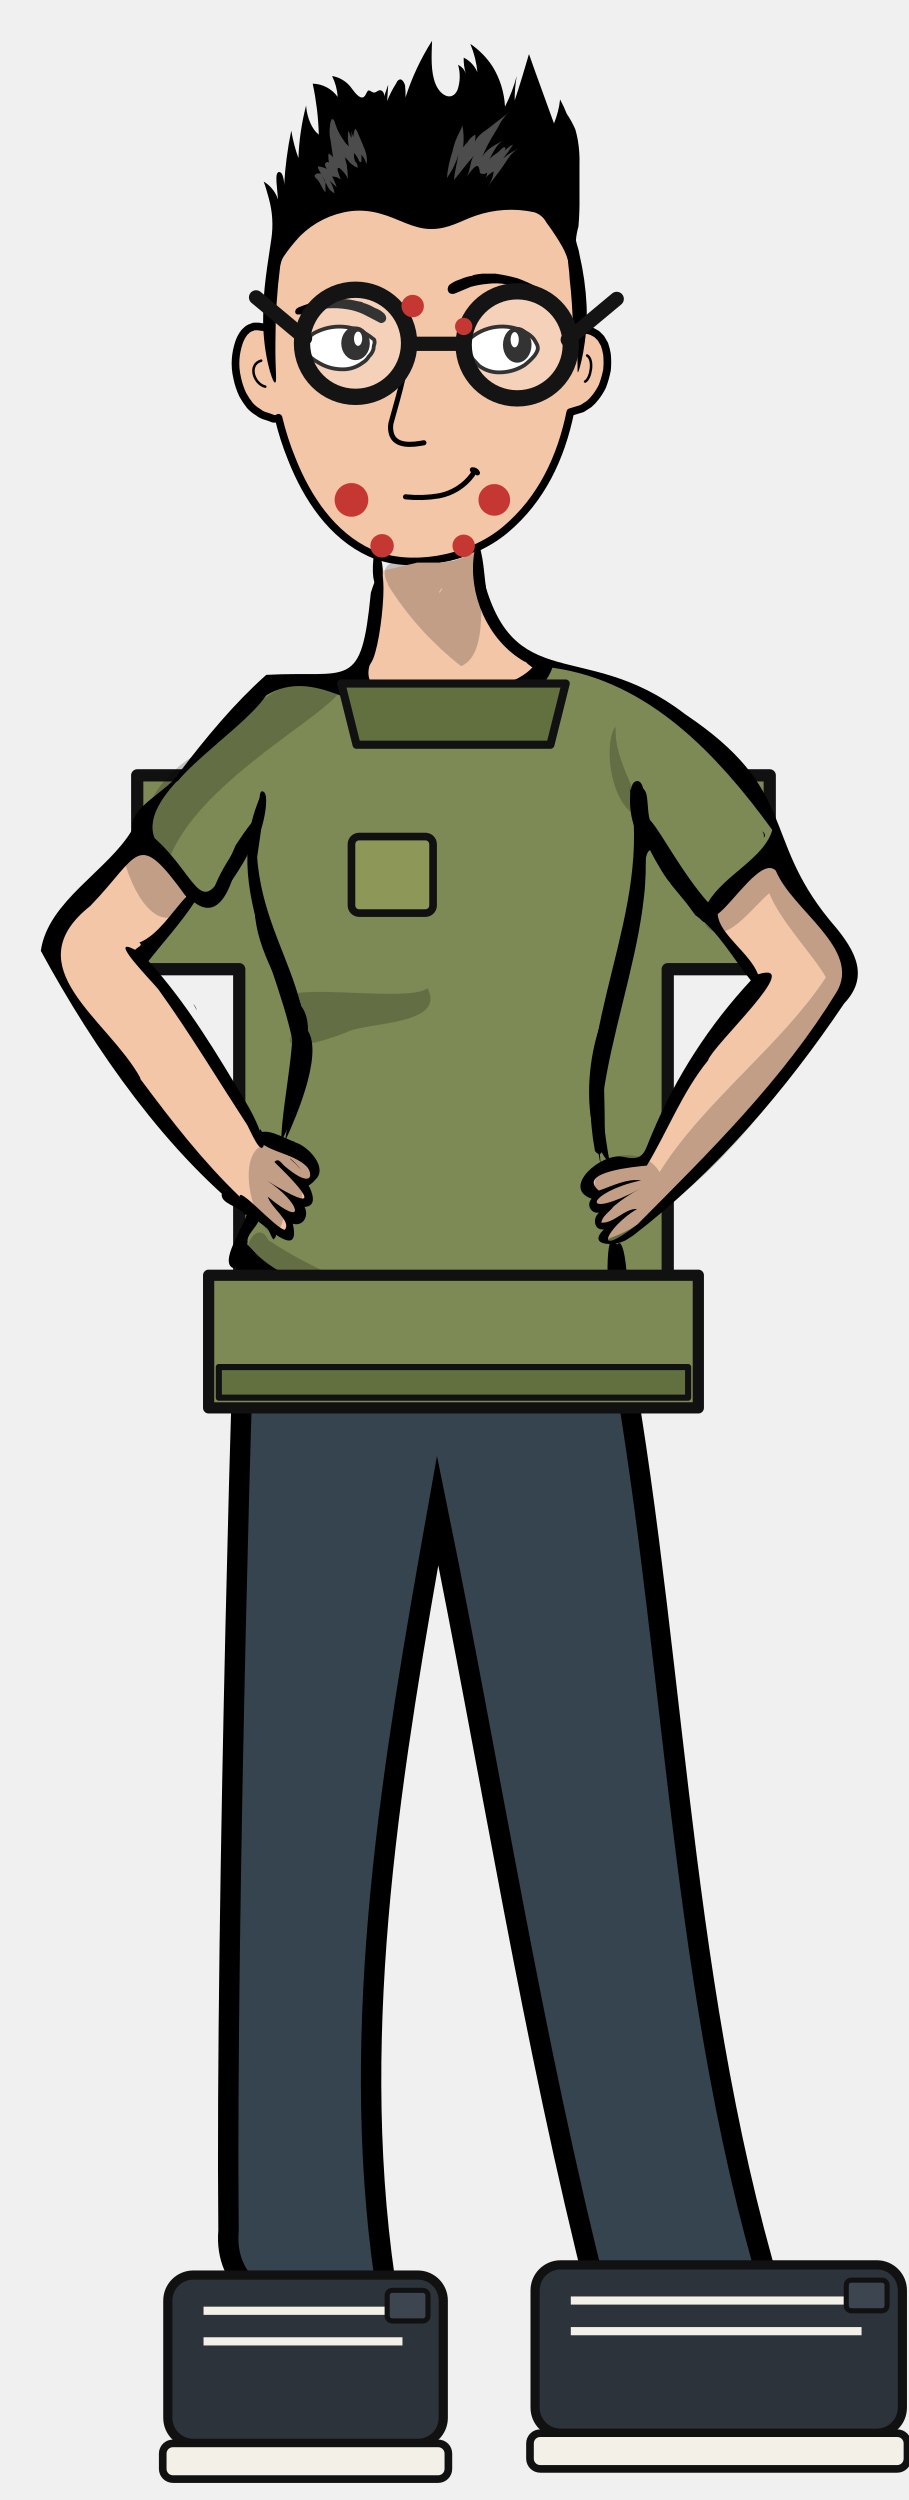
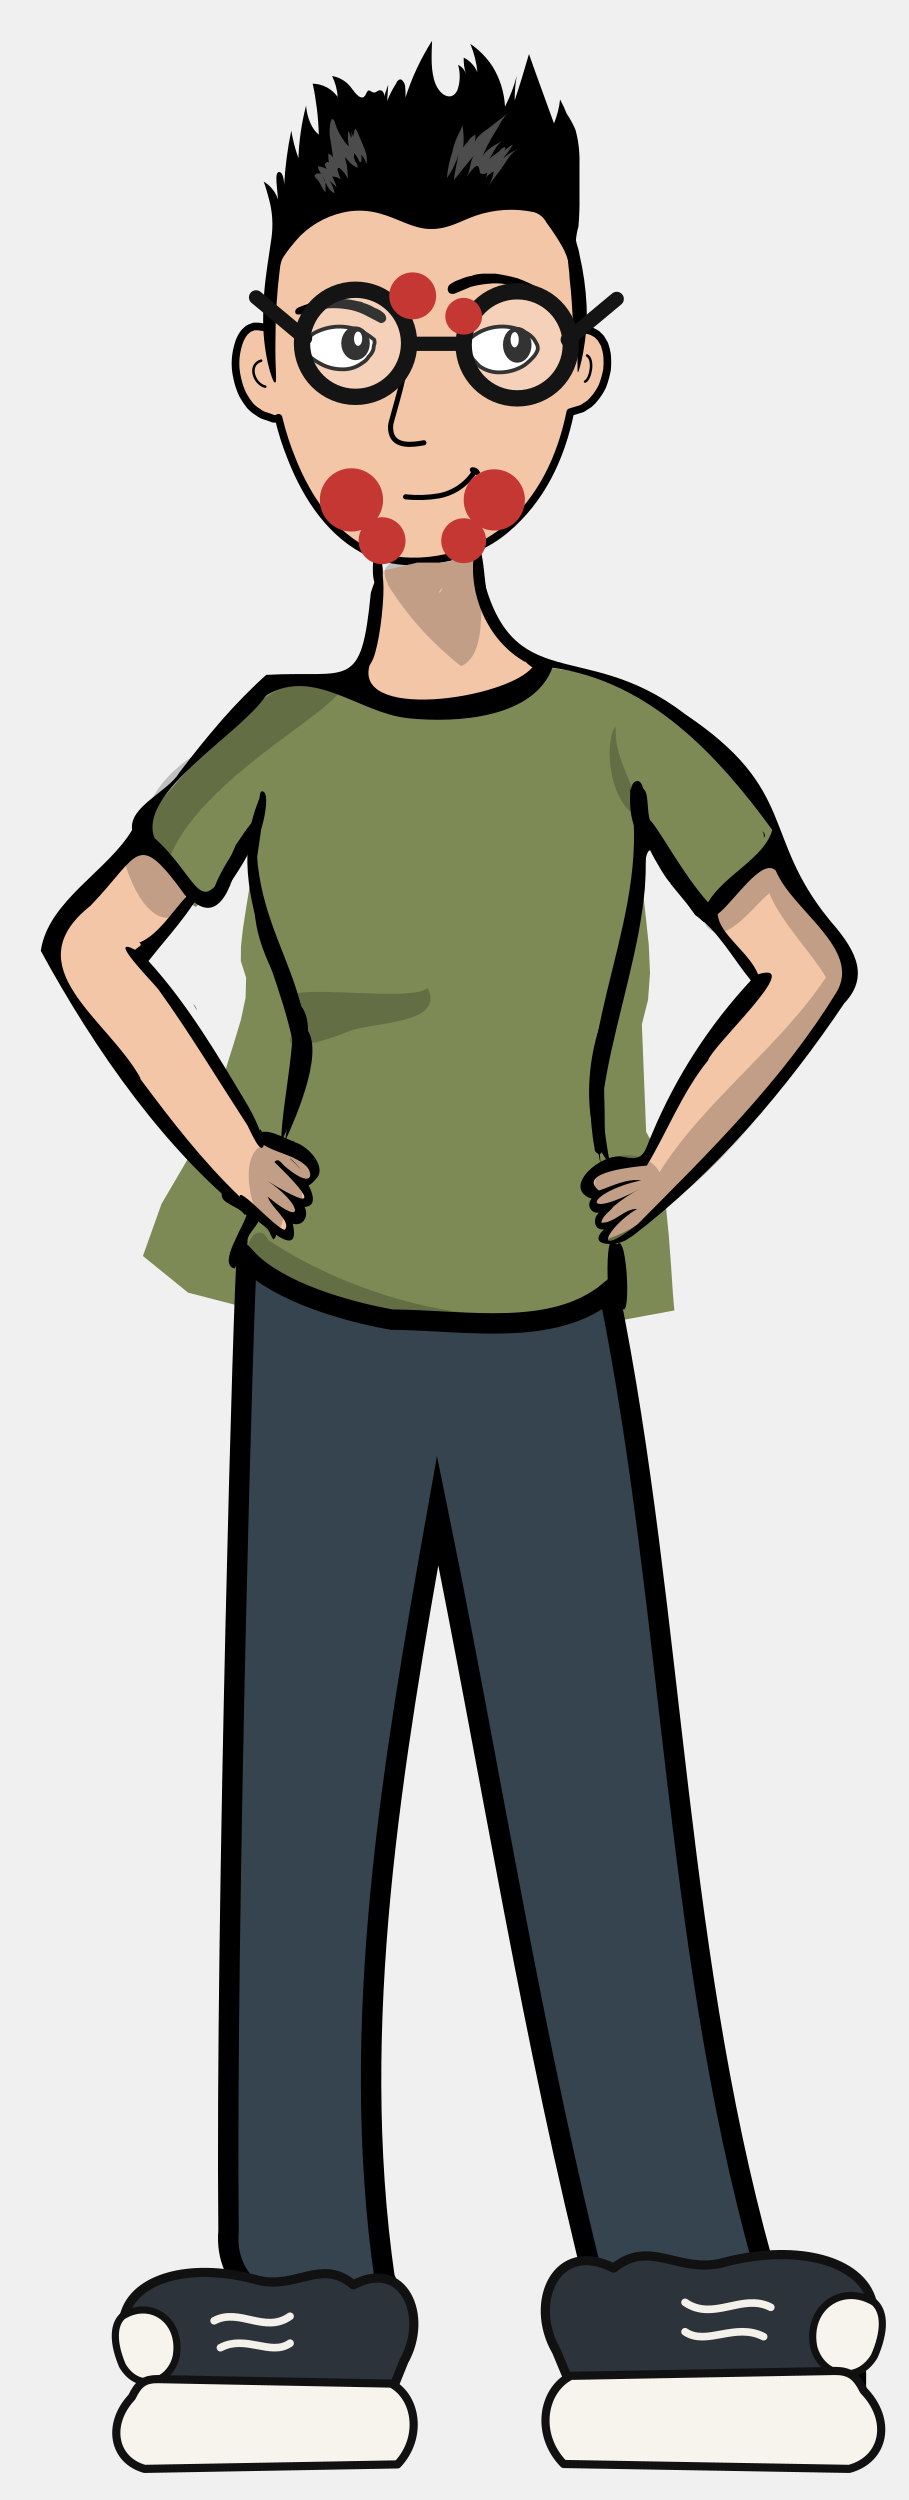
<svg xmlns="http://www.w3.org/2000/svg" width="178.1" height="490.1" viewBox="167.1 50 178.1 490.1">
-   <path fill="#7d8a55" stroke="#111" stroke-linejoin="round" stroke-width="2.4" d="M214 190h84v12h20v38h-20v82h-84v-82h-20v-38h20Z" />
  <svg width="500" height="600" preserveAspectRatio="xMidYMin slice" style="overflow:visible" viewBox="0 0 500 600">
    <svg width="500" height="600" style="overflow:visible">
      <svg width="500" height="600" preserveAspectRatio="xMidYMin slice" style="overflow:visible" viewBox="0 0 500 600">
        <svg viewBox="0 0 500 600">
          <path fill="#f3c6a8" stroke="#000" stroke-linecap="round" stroke-linejoin="round" stroke-width="1.5" d="M286.1 119.5a11.7 11.7 0 0 0-.5-2l-.7-1.2-.8-.8-.9-.5a3.5 3.5 0 0 0-1.1-.3h-1.9c-.1-3.5-.3-6.9-.7-10.3a16 16 0 0 0-.2-2.2c-.5-6.1-1.6-12.5-5.9-17.1s-11.7-4.9-17.7-5-13.5 0-19.8 2.4a22.2 22.2 0 0 0-9.5 6.5c-2.6 3.2-3.8 7.1-4.7 11a64 64 0 0 0-2 14.4l-.2-.2h-.4l-1.4-.2h-.8l-.8.3a1.8 1.8 0 0 0-.7.5 2.7 2.7 0 0 0-.7.8 6.7 6.7 0 0 0-.8 1.7 13.3 13.3 0 0 0-.6 3 12.2 12.2 0 0 0 .3 3.8 14.2 14.2 0 0 0 1.1 3.3 15.3 15.3 0 0 0 1.4 2.1 6.5 6.5 0 0 0 1.6 1.3 4 4 0 0 0 1.6.8l.6.2.8.3h.8l.2-.2a55 55 0 0 0 2.6 8.1c3 7.6 7.9 15 15.4 18.4s19.2 1.5 26.4-4.5 11-14.3 12.8-23.1l2.3-.7 1.4-.9a8.6 8.6 0 0 0 1.3-1.4 12 12 0 0 0 1.3-2.1 19 19 0 0 0 .9-3.2 16 16 0 0 0 0-3" />
          <path fill="none" stroke="#000" stroke-linecap="round" stroke-linejoin="round" stroke-width=".5" d="M218.3 120.7c-2.7.8-1.4 4.6.8 5.1m63.1-6.1c1.4.8.7 4.6-.4 5.1" />
          <path d="M282.1 109.9a56 56 0 0 0-1.4-10c-.1-.9-.5-1.8-.7-2.8a14 14 0 0 1 .5-2.7 57 57 0 0 0 .2-5.9v-6.3a24 24 0 0 0-.3-4.6 23 23 0 0 0-.5-2.2 18.7 18.7 0 0 0-1.7-3.1 24 24 0 0 0-1.3-2.8 17.1 17.1 0 0 1-1.2 4.7c-1.6-4.5-3.3-9-4.9-13.6-.9 3.1-1.8 6.1-2.8 9.1a26 26 0 0 1 .4-4.8 30 30 0 0 1-2.3 6 16.7 16.7 0 0 0-2.4-7.8 15.8 15.8 0 0 0-4.4-4.5 19.2 19.2 0 0 1 1.4 5.6 5.5 5.5 0 0 0-2.7-2.9 10.6 10.6 0 0 0 .4 3.1 2.9 2.9 0 0 0-1.5-1.7 8.2 8.2 0 0 1-.1 4.9c-1 2.3-3.3 1.3-4.3-1.1s-.8-5.6-.7-8.5a47.5 47.5 0 0 0-5.2 11.1 18.5 18.5 0 0 0-.1-2.4c-.2-.7-.7-1.3-1.1-1.1a1.1 1.1 0 0 0-.6.7 19.2 19.2 0 0 0-1.8 3.5c.1-1 .1-2.1.2-3.2l-.8 2.3c.1-.7-.4-1.3-.9-1.2s-.8.6-1.3.4-.6-.5-1-.3a7 7 0 0 0-.5.9c-.7 1.1-1.8-.2-2.6-1.3a5.9 5.9 0 0 0-3.9-2.5 10.8 10.8 0 0 1 1.1 4.1 6.2 6.2 0 0 0-4.9-2.6 54.7 54.7 0 0 1 1.2 10c-1.3-1-2.3-3.2-2.5-5.7a48.2 48.2 0 0 0-1.5 10.3 30.5 30.5 0 0 1-1.4-5.4 73 73 0 0 0-1.4 10.7 5.4 5.4 0 0 0-.3-1.9c-.2-.6-.7-.9-1-.5s-.2 1.2-.2 1.8l.3 3.4a6.4 6.4 0 0 0-2.8-3.5c.4 1.1.7 2.2 1 3.3a19.1 19.1 0 0 1 .5 7.9c-1.4 9.1-1.5 10.7-1.6 14.9-.2 7.2 1.8 13.4 2.3 13.3s0-2.1.1-8.3a113 113 0 0 1 .9-14.3 4.8 4.8 0 0 1 .7-2.1 33 33 0 0 1 3.2-4 17.3 17.3 0 0 1 9.9-4.9 14.7 14.7 0 0 1 5.9.5c3.4.9 6.4 3 9.9 3s5.8-1.6 8.7-2.6a21.4 21.4 0 0 1 11.5-.7 4 4 0 0 1 2.4 2 48 48 0 0 1 3.1 4.7c2.7 4.8 2.2 11.3 2.7 16.8s.2 7.9.4 7.9 2-6.2 1.7-13.1" />
          <path fill="#fff" d="m257.9 78.9.7-1v.5c0-.7 1.1-1.8 1.7-2a5.5 5.5 0 0 1-.2 1.8c.2-1.3 1.7-2.3 2.7-3l4.1-3.2c-.3 0-1.4 1.6-1.6 1.9a23 23 0 0 1-1.2 2.1 30.6 30.6 0 0 0-2.6 5.1c.7-1.8 2.8-2.8 4.4-3.6-1.6.8-2.1 2.5-3 3.9.4-.7 1.5-1.2 2.1-1.8s.9-.9 1.1-.7 0 .6-.2.8a5.9 5.9 0 0 1 1.8-1.4 28 28 0 0 1-2 2.8 12.7 12.7 0 0 1 3.1-2c-1.4.7-2.1 2-2.9 3.2s-2.2 2.9-3.2 4.4a6.9 6.9 0 0 0 1.2-3.1 4.4 4.4 0 0 0-1.5 1.2 4.4 4.4 0 0 0 .2-1 1 1 0 0 1-.9.3c-.7-.1-.5-.3-.6-.8s-.3-1.2-1.1-.4-1.1 1.4-1.7 2.1c1.1-1.1.8-3.4 1.8-4.6-1.4 1.6-2.7 3.3-4 4.9a15 15 0 0 1 .3-2.1l.6-3a14.7 14.7 0 0 1-2.3 4.7 23 23 0 0 1 1.1-5.2 13 13 0 0 1 .9-2.8c.2-.6 1.1-1.9 1-2.5a13.7 13.7 0 0 1 .2 4.5m-28 4.8c.1 0 .2.2.2.3h-.8c-.3.1-.6.3-.5.6l.2.3c.9.7 1.1 2 1.9 2.8v-2a4.7 4.7 0 0 0-.5-1 7.5 7.5 0 0 0-.7-1.2.8.8 0 0 0-.2-.4c-.1-.2-.1-.4.1-.5l.8.2.8.3a1.5 1.5 0 0 1-.4-.9c.1-.4.6-.6.8-.3a5.5 5.5 0 0 1-.1-1.8 1.8 1.8 0 0 1 .9.8l-.5-3.4a7.7 7.7 0 0 1-.2-1.5 6.6 6.6 0 0 1 .1-1.4 1.3 1.3 0 0 1 .1-.6 2.1 2.1 0 0 1 .2-.6c.4-.3.7.7.7.8a12.3 12.3 0 0 0 1.2 2.6l.8 1.2.4.4.3.3a8.1 8.1 0 0 1-.1-3.1c.2.4.3.8.5 1.3s.1-.8.1-1.2a4.2 4.2 0 0 0 .4 1.2 3 3 0 0 1 .2-1.3c0-.1.1-.3.2-.3s.2.3.3.4l1.1 2.6c.5 1.2 1.1 2.6.7 3.9a3.5 3.5 0 0 0-1-1.9 3.8 3.8 0 0 1 0 1.5.5.5 0 0 1-.4-.2 4.4 4.4 0 0 0-1-1.6v.9c.1.2.1.5.2.7a1.5 1.5 0 0 1 .5 1.3 5.6 5.6 0 0 1-1.5-1l-.6-.7-.4-.4c0 .1.1.2.1.4l.3 1.2a25 25 0 0 1 .2 2.7 5.1 5.1 0 0 0-1.6-2.1c-.2-.1-.4-.2-.4.1v.4l.6 1.7a2.7 2.7 0 0 0-1.7-.6 10.2 10.2 0 0 1 .9 2.1l-1.4-1.3a6.3 6.3 0 0 1 1 2.5 3.1 3.1 0 0 1-1.6-1.9h-.1" opacity=".3" />
        </svg>
      </svg>
    </svg>
    <svg width="500" height="600" style="overflow:visible">
      <svg width="500" height="600" preserveAspectRatio="xMidYMin slice" style="overflow:visible" viewBox="0 0 500 600">
        <svg viewBox="0 0 500 600">
          <path fill="none" stroke="#000" stroke-linecap="round" stroke-linejoin="round" d="M260.7 142.7a1 1 0 0 0-1-.6.8.8 0 0 0 .4.4 2.1 2.1 0 0 0-.4.6 10.6 10.6 0 0 1-6.5 4.1 24 24 0 0 1-6.6.2" />
          <path stroke="#000" stroke-miterlimit="10" stroke-width=".5" d="M238.2 109.6a9.4 9.4 0 0 1 2.3 1 4.6 4.6 0 0 1 1.8 1.1c.3.4.4.9 0 1.2s-.6.2-.9 0l-2.9-1.5a12 12 0 0 0-3.2-1 17 17 0 0 0-3.9-.2 20 20 0 0 0-5.5 1.2h-.5c-.3-.1-.2-.5 0-.7l.3-.2a23 23 0 0 1 3.7-1.2 16.8 16.8 0 0 1 4.4-.4 10 10 0 0 1 2.5.2l1.9.4m21.6-5.2a8.4 8.4 0 0 0-2.4.7 6.3 6.3 0 0 0-2 1 .9.9 0 0 0-.1 1.2.9.9 0 0 0 .9.1l3.1-1.3a19 19 0 0 1 3.3-.6 12.8 12.8 0 0 1 3.9.1 20.7 20.7 0 0 1 5.3 1.8h.4a.4.4 0 0 0 .1-.7l-.2-.2a28 28 0 0 0-3.6-1.6 33 33 0 0 0-4.3-.9h-2.5a12.5 12.5 0 0 0-1.9.3m-2.3 1.7h-.1" />
          <path fill="#fff" stroke="#000" stroke-linecap="round" stroke-linejoin="round" stroke-width=".75" d="M240.3 118.5a3.4 3.4 0 0 1-.9 1.4 3.4 3.4 0 0 1-1.2 1.2 6.3 6.3 0 0 1-4.1 1.3 8.9 8.9 0 0 1-4.7-1.4 6.8 6.8 0 0 1-2.1-1.7 3.3 3.3 0 0 1-.6-1 1.7 1.7 0 0 1 .1-1 3.6 3.6 0 0 1 .7-1 4.6 4.6 0 0 1 1.8-1.3 10.2 10.2 0 0 1 10.9 1.4c.2.1.3.2.3.4a1.3 1.3 0 0 1-.1.9c0 .3-.1.5-.1.8" />
          <ellipse cx="236.8" cy="117.3" rx="2.8" ry="3.3" />
          <ellipse cx="237.3" cy="116.4" fill="#fff" rx=".8" ry="1.4" />
          <path fill="#fff" stroke="#000" stroke-linecap="round" stroke-linejoin="round" stroke-width=".75" d="M259 118.8a6 6 0 0 0 .8 1.6l1.2 1.3a6.5 6.5 0 0 0 4.2 1.3 9.2 9.2 0 0 0 4.7-1.4 12 12 0 0 0 2-1.9 3.9 3.9 0 0 0 .6-1.1 1.7 1.7 0 0 0-.1-1 7.5 7.5 0 0 0-.7-1.2 5.2 5.2 0 0 0-1.7-1.3 9.6 9.6 0 0 0-11 1.5c-.1.1-.3.2-.3.4s.1.7.1 1a2.4 2.4 0 0 0 .2.8" />
          <ellipse cx="268.5" cy="117.6" rx="2.8" ry="3.5" />
          <ellipse cx="268" cy="116.6" fill="#fff" rx=".8" ry="1.5" />
          <path fill="none" stroke="#000" stroke-linecap="round" stroke-linejoin="round" d="M246.5 116.4a22.2 22.2 0 0 1-.5 8.1c-.6 2.7-1.4 5.3-2.1 7.9a4.3 4.3 0 0 0-.1 2.5c.7 2.8 4.3 2.3 6.4 1.9" />
        </svg>
      </svg>
    </svg>
    <svg width="500" height="600" style="overflow:visible">
      <svg width="500" height="600" preserveAspectRatio="xMidYMin slice" style="overflow:visible" viewBox="0 0 500 600">
        <svg viewBox="0 0 500 600">
          <defs>
            <mask id="a" width="44.95" height="22.26" x="292.31" y="503.34" maskUnits="userSpaceOnUse">
              <path fill="#fff" fill-rule="evenodd" d="M292.3 503.3h44.6v21.8h-44.6z" />
            </mask>
          </defs>
-           <path fill="#7d8a55" fill-rule="evenodd" d="M274.3 180.8c18.7.6 37 18 45.5 33.5-17.5 17.6-11.5 20.3-27.2-1.3.2 11.5-2.6 27.4-7.5 37.8l-1.1 21.1c3.1 4.1 3.4 29.8 3.9 35-13.3 6.6-89.2 6.8-70.8-20.9l7.8-18.9c.3-8 2.5-22-3.6-28.7-2.7-5.9-5.2-18-4.2-24.5-3 2.1-6.8 10.7-8.3 13.9-5.1-1.3-11.4-12.5-13.9-16.5 6.9-8.1 17.4-20.1 24.7-27.9 19.6-.4 37.1 13.4 54.7-2.6" />
+           <path fill="#7d8a55" fill-rule="evenodd" d="m274.3 180.8 7.96 1.23 7.75 2.96 7.37 4.37 6.83 5.44 6.12 6.19 5.25 6.61 4.22 6.7-5.41 6.6-2.73 4.62-1.99 2.46-2.4.14-3.57-2.34-5.03-4.98-6.07-7.8.05 5.17.38 5.53.64 5.73.61 5.75.25 5.59-.39 5.26-1.21 4.77.84 21.1 1.65 2.96 1.25 4.86.9 6.04.64 6.47.46 6.17.34 5.14.29 3.36-12.88 2.37-19.88 1.22-22.96-.32-22.16-2.24-17.45-4.52-8.85-7.18 3.65-10.23 11.07-18.9.55-3.76 1.12-4.26 1.42-4.52 1.38-4.57.93-4.37.11-3.94-1.04-3.28.03-2.87.38-3.43.58-3.77.63-3.92.51-3.84.36-3.58.3-3.09-1.33 1.26-1.45 1.85-1.65 2.23-1.83 2.41-1.93 2.36-1.85 2.12-1.55 1.67-1.86-1.11-1.53-2.03-1.36-2.64-1.39-2.96-1.55-2.97-1.63-2.68-1.29-2.11 3.16-3.69 3.48-4.02 3.68-4.22 3.77-4.26 3.73-4.18 3.58-3.95 3.3-3.58 8.28.57 8.06 1.54 7.88 1.74 7.73 1.16 7.64-.17 7.57-2.28z" />
          <path fill="#f3c6a8" fill-rule="evenodd" d="M194.9 214c-29.2 30-18.5 20.2 1.9 53.4 6.8 7.8 17.1 21.8 27.4 24.7.1-2-.8-3.8 2-3.3-.3-2.2-.8-3.1 1.7-3.6-2.5-4.8 1.3-3 .6-7.7-1.9-2.1-7.9-4.1-10.6-4.7-4.7-9.2-16.5-26.5-23-34.6 12-14.9 12.2-9.2 0-24.2m110.7 14.6c.2 0 10.1 13.8 10.2 13.8-8.3 9-17.5 24.9-22.4 36.1l-4.6-.6c-1.9 1-7 2.3-6.4 5.3 1.7.6 1.1 2.7.9 3.9 2.9.1 1.2 1.5.7 3.1 3-.6 1.2 1.5 1.1 3 17.7-4.7 39.5-37.1 49.7-52.7-18.8-26.2-10.3-29.1-29.2-12.2m-43.7-60-1.5-10.2-1.7.7-1.2.6-1.5.5-2.7.4h-4.4l-7.3 1.7c.1 6.1-2.7 17.2-5.9 22.5 4.6 3.9 19.2 3.2 24.7 3.1l13.9-6c-4.3-2.3-10.2-8.9-12.4-13.3m-42.6 328.1c-5.2 13.2-3.3 15 2.1 27.2 12.7-2 16.4-13.4 16.7-24.7Zm76.8 10.1c15.7-1.4 20.9-8.1 32.9 6.6l-3.7 6.2c-8.5.6-21.7-1.3-29.2-5.7Z" />
          <path d="M261.6 157v.2a5.6 5.6 0 0 1-2.8 1.6l-1.2.6-1.5.5-2.7.4H252a19.7 19.7 0 0 1-4.2-.1h-.8a6 6 0 0 1-2-.3c-2.2.6-3.3 1.8-1.8 4.7h-.1a61.6 61.6 0 0 0 14.4 16c6.3-2.7 2.9-17.7 4.1-23.6m-8.3 9.3a.4.4 0 0 0-.1-.3l.6-.8c0 .4-.4.7-.5 1.1" opacity=".2" />
          <path fill-rule="evenodd" d="M229 182.7c-8 1.1-14 7-19.1 13-9.4 3.4-20.6 15.4-10.1 24.1 6-20.5 49.1-37 29.2-37.1m-7.3 91.6c-12.2-2.3-2 26.4 1 14.5 3.1 3.5 3.9-4 3.6-6 4.8-2.4-.6-8.8-4.6-8.5" opacity=".2" />
          <path fill-rule="evenodd" d="M285.5 305.3c-20.7 7-48.2-.5-65.8-12.2-2-4.1-5.3 1.3-3.6 3.7 2.4 5.6 6.9 9 12.1 12.1l-.4-.3c13.8 8.4 46.1 16 55.7 2.1 1.1-.7 1.7-2.7 3.4-1.4 1.7-.5.4-4.6-1.4-4m-91.8-93.5c-.8 2.1-2.9 3.2-2.6 5.8 6.3 23.1 19.9 8.5 6.8-1.7-2.4-.3-1.8-6-4.2-4.1m126 9.1c0-2-.7-3.8-2.4-2.8-3.8 2.1-7.3 10.9-11 9.3-1.5.5-1.4 3.1-.7 4.2 3.5 4.1 8.7-3.4 12.3-6.5 2.3 5.7 8.8 12.3 11.1 16.5-8.6 13.2-24.3 24.7-32.6 38.2-1.3-2.4-4.3-3.9-8.5-3.1-7.7 3.8-3.1 11.9-1.2 17.1 2.6 2.5 2.3-3.6 5-2.3a11.2 11.2 0 0 0 4.2-3.8c15.2-10.1 27.5-28.6 38.4-43.5 1.4-8.7-7.9-17.7-14.6-23.3m-68.8 22.8c-4.1 3.7-40.2-3.8-24.1 6.4-8.7 8 4.5 3.9 8.6 2.1s19.3-1.3 15.5-8.5m36.3-50.2c-1.8 5.2.5 15.9 5.9 16.8-1.1-5.4-5.7-11.6-5.3-17.8a2.1 2.1 0 0 0-.6 1" opacity=".2" />
          <path fill-rule="evenodd" d="M205.7 248.1a3.3 3.3 0 0 0-.7-1.3zm18.3 29.1a21 21 0 0 1 2.1 2.1 14.7 14.7 0 0 0-2.1-2.2m2.4 3" />
          <path d="M329.6 230.2c-13.3-16.4-6-25.3-28.2-40.2-20.7-16-35.5-1.6-40.7-32.1h-.2c-.6 8.6 2.8 19.1 11.5 22.1-3 6.6-35.3 11.8-32.5.6a3.3 3.3 0 0 1 .3-.6c2.4-3.2 4.1-26.9 0-13.8-1.9 19.5-4.2 15.2-20.5 16.1-6.3 5.6-11.9 12.4-17 19.1-2.2 3.8-10 6.7-9.3 11.3-4.7 8-16.5 13.9-17.9 23.7 10.5 19.3 24.8 40 42.3 53.3 0-.2 0-.3.1-.4 2 1.3 8.6 7.7 7 .6 2.1.6 3.2-1.6 2.3-3.3 2.6-.1 1.5-2.9.8-4.2 5.2-3-3.2-9.4-6.9-8.9.1-.2.1-.4.2-.5a3 3 0 0 1-2.8-1.7 4 4 0 0 1-.1.5v-.2l-.3-.8a34.5 34.5 0 0 0-2.4-4.7c-5.6-9.4-11.6-19.5-19.1-27.7 2.5-3.2 6.4-7.5 9-11.5 6 4.6 8.3-6.8 9-10.9 4.9-7 1.7 9.7 2.8 12.3.4 8.5 5.7 15.3 8.5 23 .9-9.8-8.4-17.5-8.1-27.7-1.3-5.5 5.1-22-4.1-7.9-6.9 16.8-6.7 6.8-15.9-1.4-3.5-9 16.7-20.2 21.9-28 9.4-5.6 18.2 3.5 27.8 4.5s24.6 0 28.3-9.9c18.9 2.6 32.4 17.1 43.1 31.8-1.5 5.5-9.5 8.9-12.6 14.2-10.1-11.4-15.5-30.4-12.4-1.7-.7-18.6 5-2 9.9 4.2 4.4 2.9 7.5 8.7 10.9 12.8a101.6 101.6 0 0 0-19.3 29.9c-1.6 3.5-1.4 5.7-5.7 4.7s-12.3 6.1-6.2 8.2a1.6 1.6 0 0 0 1.5 2.7c-1.4 1-1.1 3.6.9 3.3-3.6 3.5 2.8 3.4 4.8 1.8l.8-.5c16.3-12.5 30-28.5 41.5-45.6 5.5-5.8 1.5-11.3-3-16.5m-126-4.4c-2.8 3-5.5 7.5-9.2 9 .9.5-.4.9-.8 1.4-5.8-3 3.4 6.3 4.5 7.7 6.2 8.6 11.7 17.8 17.5 26.7.6 1.1 2.9 6.7 3.3 3.4 9.1.2 12.8 12.1 4 4.6-.7-.6-1.2-1.7-2-.8 6.6 6.4 9.5 10.4-1.4 3.7 6.4 4.1 8 9.7.1 3.1.6 2.2 4.8 4.9 3.3 6.5-1.9-.4-9-8.6-8.8-6.5-7.3-7-13.4-14.9-19.5-23.1v-.2c-6.3-11.5-24.9-21.7-9.8-33.7 9.8-10.1 9-15.4 18.8-1.8m127.5 18.7c-10.6 17.3-25.1 31.5-39 45.5-9.3 7.3-6 .5-.1-3-2.5-.1-4.4 2.8-7 2.7.1-1.3 1.7-2.2 2.4-3.2a27 27 0 0 1 5.3-3.5c-12.3 6.6-10.7.7.1-1.6-2.9-.4-5.6 1.1-8.3 2-4.5-3.7 7.4-4.7 9.4-4.9 3.9-6.4 7-14.5 12-20.6.8-2.9 19.3-19.8 9.8-16.9-1.6-4.2-7.7-7.9-7.9-11.8 3.1-2.3 8.7-11.3 11.4-8.5 3.2 7.8 16.9 15.4 11.9 23.8" />
          <path fill="#35444e" fill-rule="evenodd" stroke="#000" stroke-miterlimit="10" stroke-width="4" d="M318.3 499.4c-19-63.6-18.8-132.2-31.8-196.2-11 9.1-28.1 5.6-42.6 5.5-8.5-1.5-22.2-5.3-28.4-11.9-.5 1.1-4.2 129-3.6 190.5-1.8 21.6 36.1 18.2 30.6 9.3-7.2-50.1 1.6-101 10.4-150.5 10.5 51.5 18.6 104 31.5 154.7 1.3 3.3 3 8 7.2 8.3 7.7-.9 28.5 2.1 26.7-9.7Z" />
          <path fill-rule="evenodd" d="M316.6 213.1a1.1 1.1 0 0 1 .2 1.1c.5-.3.2-.9-.2-1.2ZM215.7 499.4c-17 42.5 27.1 44 22.6 2-5.5-2-2.7 17.9-8.2 22.1-9.3 14.8-17.9-4.3-15.2-14.3-1.1-2.6 5.5-11.4.8-9.8" />
          <path fill-rule="evenodd" d="M226 525.5h.5l-.5.2v-.3m-5.3-6.2 1.3 1.1c-1 .5-1.1-.3-1.3-1.1m10.3-.2h.1a17.2 17.2 0 0 1-2.6 4.6c.4-1.8.9-3.6 2.5-4.5m5-20.5c-3.5 4.5-1.8 12.4-6 17.1-8.7 8.4-12.8-7.5-10.1-14.2-.1-2.8-3-1.1-2.6 1-7.3-.7-1.6 17.9.2 21.8.9 9.7 12.4 6.3 15.3-.5s8-22.4 3.2-25.2" />
          <g mask="url(#a)">
            <path fill-rule="evenodd" d="M316.3 503.6c-3.5 4.1 5.2 3.8 7.4 5.2 31.1 15.5-26.4 19.4-30.2 3.6 3.9-11.3-6.8 1.7 3.9 7.5 26.1 15.7 64-4.8 18.9-16.3" />
          </g>
          <path fill-rule="evenodd" d="M303.4 517.3a39 39 0 0 0 4.9 1.2 8.3 8.3 0 0 1-4.9-1.2m-2.7-4.2h.1a.1.1 0 0 1-.1-.1m21.7-6.7c-1 3.4 9.7 8.7-.1 10.3h.1c-8.8-.2-21.2 1.1-23.2-8.5-6-3.6-6.9 6.4-3.8 9.8 14.7 13.6 61.3 3.8 27-11.6m-105-6.1c-3 3.1-2 8.8-2.5 12.9-3.9-1.7 1.1 16.7 3.8 14.1 2-.9 3.1-2.3 2.6-4.7.1 5 1.6 5 3.9.8-.8 1.4.9 3.1 2 1.7.1 6.1 8.8-7.6 4-7.2-1.5.8-2.4 2.4-3.7 3.6-.6-2.3-3-.7-4.1.5-.2-1.8-2.3-4.9-4-2.6a1.2 1.2 0 0 0-2 .1c-2.9-5.6 2.6-15 0-19.2m.9-295c-.4.5-.2 1.1-.4 1.7v-.2a8.3 8.3 0 0 0-.3 2.2c0 1.6-1.2 3.7-.4 5.2s3.6-9.9 1-8.9m73.3-1.9c-1.7 1-.9 10.9 1.7 10.1.6-1.4 1-11.8-1.7-10.1m-51.2-43.8c-.8 8.3 3 5.9 1.5 0-.6.3-1.2-1.3-1.5 0m33.7 20.6c-2.4-1.8-5.3-3.1-7.5-5.2-5-4.1-3.8-12.7-5.3-17.4a4.1 4.1 0 0 1-1.1.7c-1.4 8.1 2.6 17.5 10 21.6a.1.1 0 0 0-.1-.1h.1c1 1.2 5 3.5 3.9.4m14.8 63.3c-6.9 8.2-8.7 27.8-2.1 34.8-2.3-11.9-2.6-24.4 3-35.8zm-2 50c-1.2 1.9-.6 18.7 1.7 11.6-1.2-3.1 2-11.5-1.7-11.6" />
          <path fill-rule="evenodd" d="M290.5 204.3c4.8 24.7-11.4 46.7-6.8 71.1v.2c3.8 4.8.5-18.5 2.5-21.9 4.9-14.1 10.9-38.6 4.3-49.2m-66 41.5c-1.1 4 3.3 11.2 1.7 16.8.3-4.9 3.6-14.4-1.7-16.8m.8 29.4a.9.9 0 0 0 .9.4 2.3 2.3 0 0 0-1-.7v.3m-6.2 14.8c.9.7 1 1.9 1.7 2.8 1.5-1.3-.7-2.5-1.7-2.8m-4.1 7.1c-.1.6.5 1.1 1.2 1.1l-1.1-1.6a.7.7 0 0 0-.1.5" />
          <path fill-rule="evenodd" d="M225.2 249.5c.2 3.8 1.5 8.1 1.1 12.1-.3-3.1 2.4-11.6-1.1-12.1m-1.4 24.8-.4-.5a.7.7 0 0 0 .4.5m-8.6 19.7c-5.2 4.5-.7 4.9.4-.4-.2.1-.3.3-.4.4" />
          <path fill-rule="evenodd" d="M218.2 206c-9.2 20.7 9 39.3 7.1 60.1 7.7-24.1-12.1-32.6-7.1-60.1m6.5 69.1a1.2 1.2 0 0 0 1 .2l-1.5-.7z" />
          <path fill-rule="evenodd" d="M216.6 211.2c-2.8 4.8-7.9 10.9-8.2 16.1 1.6.2 12.9-17 8.2-16.1m.4 77.2a1.1 1.1 0 0 0-.6.7h-.1c-5.2 2-3.1 16.5-.6 4 0 .1 0 .2-.1.2-.2-1.7 3.9-4.3 1.4-5m6.9-45.6c2.1 9.7-1.4 21.8-1.7 31.1 4-7.1 7.6-23.7 1.7-31.1" />
          <path fill-rule="evenodd" d="M215.6 287.6c-.5 2.8-6 10.2-2.5 11.1 1-1.8 5.3-11.4 2.5-11.1" />
          <path fill-rule="evenodd" d="M210.6 283.9c-.5 2.1 3.4 2.5 4.4 4.2 3.5.1-3.4-4.6-4.4-4.2m6.6-11.1c2 3.8 10.6 3 11.4 8.7 3.2-2.2-1-6.9-3.8-7.6h.2c-2.2-.7-6.2-3.4-7.8-1.2" />
          <path fill-rule="evenodd" d="M226.6 251.1c.6 7.5-2.9 15.7-3.6 22.6 2.3-5 8.3-18.9 3.6-22.6m66.3-46.6c-.7 2.4.3 5.3 1 7.6-3.5-2.3 3.1 9.7 4.7 11.1h-.1l3.7 4.5c9.4 11.2-5.8-11.4-6.3-14.1-.2-.5-.4-1.1-.7-1.7v.2c-1.8-1.9-.4-7.4-2.4-7.6" />
          <path fill-rule="evenodd" d="M291.4 206.7c6.1 24.6-12 48-6.5 71.8-2.6-22.5 14.9-51.3 6.5-71.8m-3.4 87.4c.1.8.1 1.5.2 2.2-2.4-.9-.5 15 .4 9.1 2.4 6.7 1.6-14.8-.6-11.3" />
        </svg>
      </svg>
    </svg>
  </svg>
  <g fill="none" stroke="#141414" stroke-linecap="round" stroke-linejoin="round">
    <circle cx="236.8" cy="117.3" r="10.5" fill="#fff" fill-opacity=".2" stroke-width="3.2" />
    <circle cx="268.5" cy="117.6" r="10.5" fill="#fff" fill-opacity=".2" stroke-width="3.2" />
    <path stroke-width="2.8" d="M247.3 117.4H258m-31.1-1.1-9.6-8m61.1 8.3 9.6-8" />
  </g>
  <g fill="#c43732">
-     <circle cx="248" cy="110" r="2.2" />
-     <circle cx="258" cy="114" r="1.7" />
-     <circle cx="236" cy="148" r="3.3" />
-     <circle cx="242" cy="157" r="2.3" />
-     <circle cx="264" cy="148" r="3.1" />
-     <circle cx="258" cy="157" r="2.2" />
+     <circle cx="248" cy="108" r="4.6" />
+     <circle cx="258" cy="112" r="3.6" />
+     <circle cx="236" cy="148" r="6.2" />
+     <circle cx="242" cy="156" r="4.6" />
+     <circle cx="264" cy="148" r="6" />
+     <circle cx="258" cy="156" r="4.4" />
  </g>
  <g stroke="#111" stroke-linejoin="round">
-     <path fill="#62703f" stroke-width="1.6" d="M234 184h44l-3 12h-38Z" />
-     <rect width="16" height="15" x="236" y="214" fill="#8d9858" stroke-width="1.5" rx="1.5" />
-     <path fill="#7d8a55" stroke-width="2.2" d="M208 300h96v26h-96Z" />
-     <path fill="#62703f" stroke-width="1.2" d="M210 318h92v6h-92Z" />
+     <path fill="#2c333a" stroke-width="1.8" d="M236.36 497.92c9.92-5.28 14.88 6.16 9.92 14.96l-2.48 6.16h-42.16c-7.44-1.76-12.4-8.8-9.92-15.84s13.64-9.68 26.04-6.16c7.44 1.76 12.4-4.4 18.6.88Z" />
+     <path fill="#f7f4ee" stroke-width="1.4" d="M191.1 504.08c5.58-3.52 11.78.88 10.54 7.92-1.24 5.28-7.44 7.04-10.54 1.76-1.86-4.4-1.86-7.92 0-9.68Z" />
+     <path fill="#f7f4ee" stroke-width="1.6" d="m197.92 516.4 45.88.88c4.96 2.64 6.2 10.56 1.24 15.84l-49.6.88c-6.2-1.76-7.44-8.8-2.48-14.08 1.24-2.64 2.48-3.52 4.96-3.52Z" />
+     <path fill="none" stroke="#f4f1ea" stroke-linecap="round" stroke-width="1.5" d="M209.08 504.96c4.96-2.64 9.92 2.64 14.88-.88m-13.64 6.16c4.96-2.64 9.92 1.76 13.64-.88" />
  </g>
  <g stroke="#111" stroke-linejoin="round">
-     <rect width="54" height="33" x="200" y="496" fill="#2c333a" stroke-width="1.8" rx="5" />
-     <rect width="56" height="7" x="199" y="529" fill="#f3f0e8" stroke-width="1.5" rx="2" />
-     <path fill="none" stroke="#f3f0e8" stroke-width="1.6" d="M207 503h39m-39 6h39" />
-     <rect width="8" height="6" x="243" y="499" fill="#3d4650" rx="1" />
-   </g>
-   <g stroke="#111" stroke-linejoin="round">
-     <rect width="72" height="33" x="272" y="494" fill="#2c333a" stroke-width="1.8" rx="5" />
-     <rect width="74" height="7" x="271" y="527" fill="#f3f0e8" stroke-width="1.5" rx="2" />
-     <path fill="none" stroke="#f3f0e8" stroke-width="1.6" d="M279 501h57m-57 6h57" />
-     <rect width="8" height="6" x="333" y="497" fill="#3d4650" rx="1" />
+     <path fill="#2c333a" stroke-width="1.8" d="M287.4 494.64c-11.2-5.76-16.8 6.72-11.2 16.32l2.8 6.72h47.6c8.4-1.92 14-9.6 11.2-17.28s-15.4-10.56-29.4-6.72c-8.4 1.92-14-4.8-21 .96Z" />
+     <path fill="#f7f4ee" stroke-width="1.4" d="M338.5 501.36c-6.3-3.84-13.3.96-11.9 8.64 1.4 5.76 8.4 7.68 11.9 1.92 2.1-4.8 2.1-8.64 0-10.56Z" />
+     <path fill="#f7f4ee" stroke-width="1.6" d="m330.8 514.8-51.8.96c-5.6 2.88-7 11.52-1.4 17.28l56 .96c7-1.92 8.4-9.6 2.8-15.36-1.4-2.88-2.8-3.84-5.6-3.84Z" />
+     <path fill="none" stroke="#f4f1ea" stroke-linecap="round" stroke-width="1.5" d="M318.2 502.32c-5.6-2.88-11.2 2.88-16.8-.96m15.4 6.72c-5.6-2.88-11.2 1.92-15.4-.96" />
  </g>
</svg>
